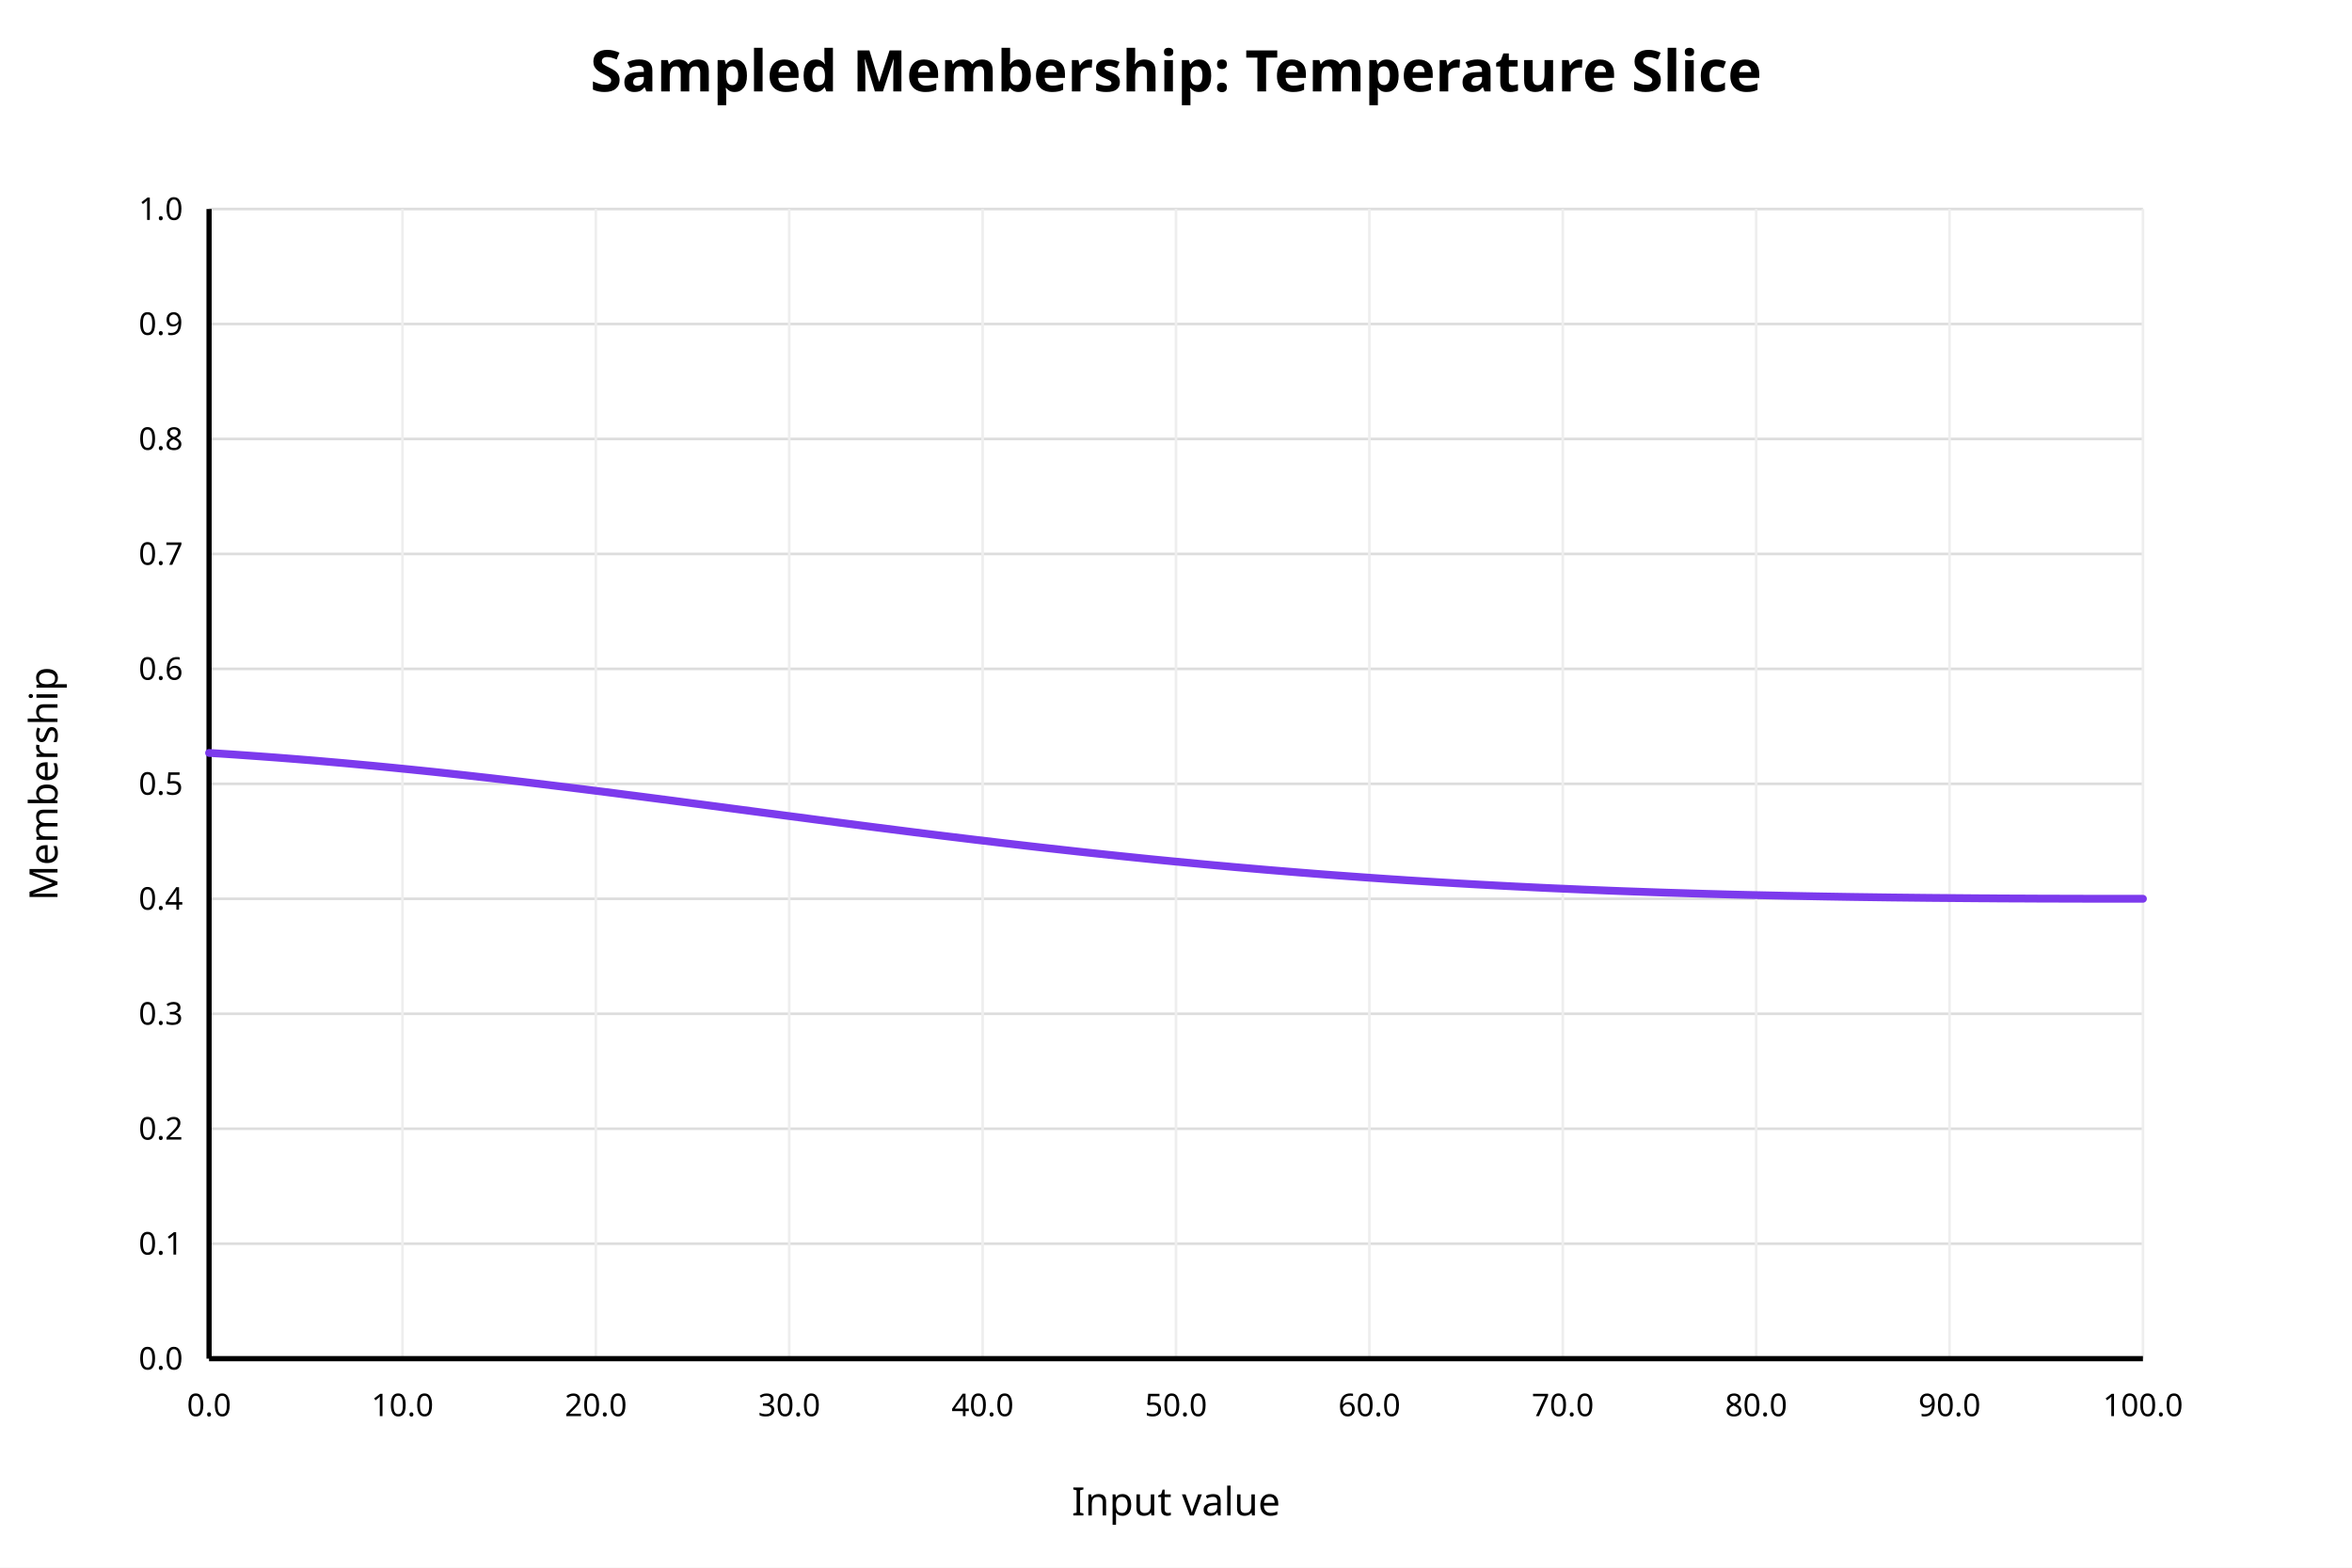
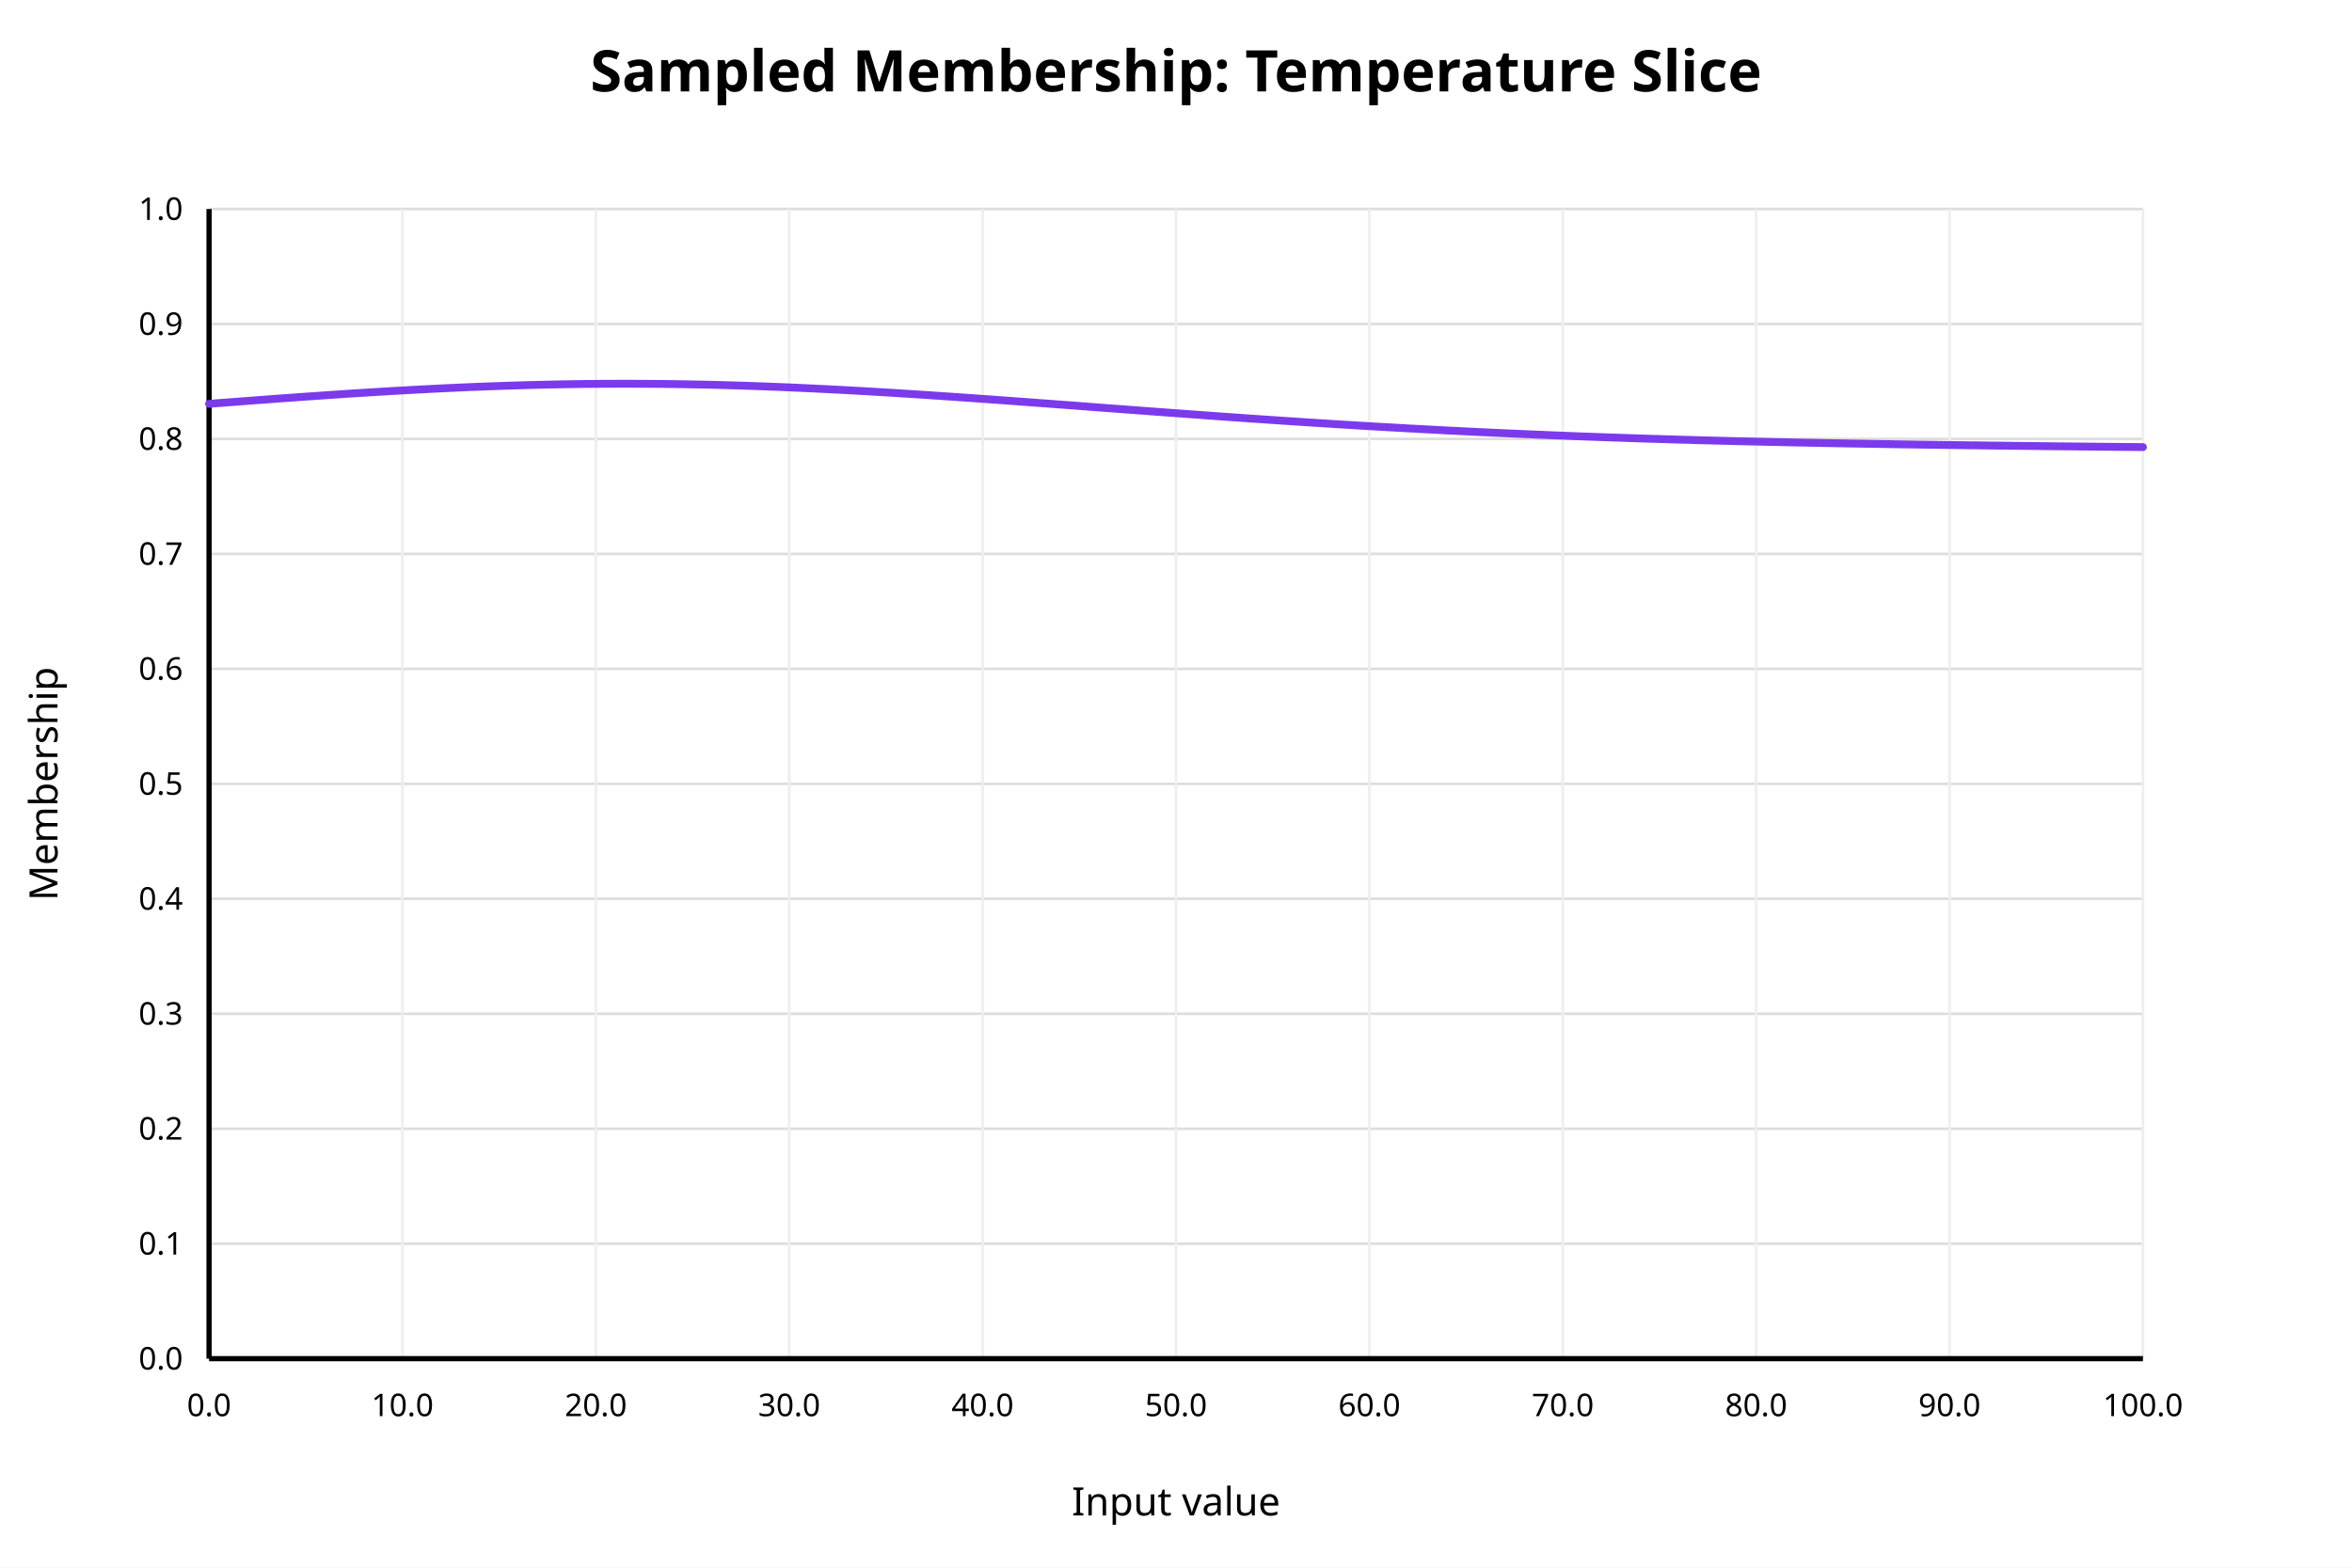
<svg xmlns="http://www.w3.org/2000/svg" width="900" height="600" viewBox="0 0 900 600">
  <rect x="0" y="0" width="900" height="600" fill="white" />
  <text x="450" y="35" text-anchor="middle" font-family="sans-serif" font-size="22" font-weight="bold" fill="black">Sampled Membership: Temperature Slice</text>
  <line x1="80" y1="520.00" x2="820" y2="520.00" stroke="#dddddd" stroke-width="1" />
  <text x="70" y="520.00" text-anchor="end" dominant-baseline="middle" font-family="sans-serif" font-size="12" fill="black">0.0</text>
  <line x1="80" y1="476.00" x2="820" y2="476.00" stroke="#dddddd" stroke-width="1" />
  <text x="70" y="476.00" text-anchor="end" dominant-baseline="middle" font-family="sans-serif" font-size="12" fill="black">0.1</text>
  <line x1="80" y1="432.00" x2="820" y2="432.00" stroke="#dddddd" stroke-width="1" />
  <text x="70" y="432.00" text-anchor="end" dominant-baseline="middle" font-family="sans-serif" font-size="12" fill="black">0.2</text>
  <line x1="80" y1="388.00" x2="820" y2="388.00" stroke="#dddddd" stroke-width="1" />
  <text x="70" y="388.00" text-anchor="end" dominant-baseline="middle" font-family="sans-serif" font-size="12" fill="black">0.3</text>
  <line x1="80" y1="344.00" x2="820" y2="344.00" stroke="#dddddd" stroke-width="1" />
  <text x="70" y="344.00" text-anchor="end" dominant-baseline="middle" font-family="sans-serif" font-size="12" fill="black">0.4</text>
  <line x1="80" y1="300.00" x2="820" y2="300.00" stroke="#dddddd" stroke-width="1" />
  <text x="70" y="300.00" text-anchor="end" dominant-baseline="middle" font-family="sans-serif" font-size="12" fill="black">0.5</text>
  <line x1="80" y1="256.00" x2="820" y2="256.00" stroke="#dddddd" stroke-width="1" />
  <text x="70" y="256.00" text-anchor="end" dominant-baseline="middle" font-family="sans-serif" font-size="12" fill="black">0.6</text>
  <line x1="80" y1="212.00" x2="820" y2="212.00" stroke="#dddddd" stroke-width="1" />
  <text x="70" y="212.00" text-anchor="end" dominant-baseline="middle" font-family="sans-serif" font-size="12" fill="black">0.7</text>
  <line x1="80" y1="168.00" x2="820" y2="168.00" stroke="#dddddd" stroke-width="1" />
  <text x="70" y="168.00" text-anchor="end" dominant-baseline="middle" font-family="sans-serif" font-size="12" fill="black">0.8</text>
  <line x1="80" y1="124.00" x2="820" y2="124.00" stroke="#dddddd" stroke-width="1" />
  <text x="70" y="124.00" text-anchor="end" dominant-baseline="middle" font-family="sans-serif" font-size="12" fill="black">0.9</text>
  <line x1="80" y1="80.00" x2="820" y2="80.00" stroke="#dddddd" stroke-width="1" />
  <text x="70" y="80.00" text-anchor="end" dominant-baseline="middle" font-family="sans-serif" font-size="12" fill="black">1.0</text>
  <line x1="80.00" y1="80" x2="80.00" y2="520" stroke="#eeeeee" stroke-width="1" />
  <text x="80.00" y="542" text-anchor="middle" font-family="sans-serif" font-size="12" fill="black">0.0</text>
  <line x1="154.00" y1="80" x2="154.00" y2="520" stroke="#eeeeee" stroke-width="1" />
  <text x="154.00" y="542" text-anchor="middle" font-family="sans-serif" font-size="12" fill="black">10.0</text>
  <line x1="228.00" y1="80" x2="228.00" y2="520" stroke="#eeeeee" stroke-width="1" />
  <text x="228.00" y="542" text-anchor="middle" font-family="sans-serif" font-size="12" fill="black">20.0</text>
  <line x1="302.00" y1="80" x2="302.00" y2="520" stroke="#eeeeee" stroke-width="1" />
  <text x="302.00" y="542" text-anchor="middle" font-family="sans-serif" font-size="12" fill="black">30.0</text>
  <line x1="376.00" y1="80" x2="376.00" y2="520" stroke="#eeeeee" stroke-width="1" />
  <text x="376.00" y="542" text-anchor="middle" font-family="sans-serif" font-size="12" fill="black">40.0</text>
  <line x1="450.00" y1="80" x2="450.00" y2="520" stroke="#eeeeee" stroke-width="1" />
  <text x="450.00" y="542" text-anchor="middle" font-family="sans-serif" font-size="12" fill="black">50.0</text>
  <line x1="524.00" y1="80" x2="524.00" y2="520" stroke="#eeeeee" stroke-width="1" />
  <text x="524.00" y="542" text-anchor="middle" font-family="sans-serif" font-size="12" fill="black">60.0</text>
  <line x1="598.00" y1="80" x2="598.00" y2="520" stroke="#eeeeee" stroke-width="1" />
  <text x="598.00" y="542" text-anchor="middle" font-family="sans-serif" font-size="12" fill="black">70.0</text>
  <line x1="672.00" y1="80" x2="672.00" y2="520" stroke="#eeeeee" stroke-width="1" />
  <text x="672.00" y="542" text-anchor="middle" font-family="sans-serif" font-size="12" fill="black">80.0</text>
  <line x1="746.00" y1="80" x2="746.00" y2="520" stroke="#eeeeee" stroke-width="1" />
  <text x="746.00" y="542" text-anchor="middle" font-family="sans-serif" font-size="12" fill="black">90.0</text>
  <line x1="820.00" y1="80" x2="820.00" y2="520" stroke="#eeeeee" stroke-width="1" />
  <text x="820.00" y="542" text-anchor="middle" font-family="sans-serif" font-size="12" fill="black">100.0</text>
  <line x1="80" y1="520" x2="820" y2="520" stroke="black" stroke-width="2" />
  <line x1="80" y1="80" x2="80" y2="520" stroke="black" stroke-width="2" />
  <text x="450" y="580" text-anchor="middle" font-family="sans-serif" font-size="15" fill="black">Input value</text>
  <text x="22" y="300" text-anchor="middle" font-family="sans-serif" font-size="15" fill="black" transform="rotate(-90 22 300)">Membership</text>
-   <polyline fill="none" stroke="#7c3aed" stroke-width="3" stroke-linejoin="round" stroke-linecap="round" points="80.00,288.17 83.70,288.40 87.40,288.64 91.10,288.89 94.80,289.15 98.50,289.41 102.20,289.68 105.90,289.95 109.60,290.24 113.30,290.53 117.00,290.83 120.70,291.13 124.40,291.45 128.10,291.77 131.80,292.09 135.50,292.43 139.20,292.77 142.90,293.11 146.60,293.47 150.30,293.83 154.00,294.20 157.70,294.57 161.40,294.95 165.10,295.33 168.80,295.72 172.50,296.12 176.20,296.52 179.90,296.93 183.60,297.35 187.30,297.76 191.00,298.19 194.70,298.62 198.40,299.05 202.10,299.49 205.80,299.93 209.50,300.38 213.20,300.83 216.90,301.28 220.60,301.74 224.30,302.20 228.00,302.67 231.70,303.13 235.40,303.60 239.10,304.08 242.80,304.55 246.50,305.03 250.20,305.51 253.90,305.99 257.60,306.47 261.30,306.96 265.00,307.45 268.70,307.93 272.40,308.42 276.10,308.91 279.80,309.40 283.50,309.89 287.20,310.38 290.90,310.87 294.60,311.36 298.30,311.85 302.00,312.34 305.70,312.82 309.40,313.31 313.10,313.80 316.80,314.28 320.50,314.76 324.20,315.24 327.90,315.72 331.60,316.20 335.30,316.68 339.00,317.15 342.70,317.62 346.40,318.09 350.10,318.56 353.80,319.02 357.50,319.48 361.20,319.94 364.90,320.39 368.60,320.84 372.30,321.29 376.00,321.73 379.70,322.17 383.40,322.61 387.10,323.04 390.80,323.47 394.50,323.90 398.20,324.32 401.90,324.74 405.60,325.15 409.30,325.56 413.00,325.97 416.70,326.37 420.40,326.76 424.10,327.15 427.80,327.54 431.50,327.92 435.20,328.30 438.90,328.68 442.60,329.05 446.30,329.41 450.00,329.77 453.70,330.12 457.40,330.47 461.10,330.82 464.80,331.16 468.50,331.49 472.20,331.83 475.90,332.15 479.60,332.47 483.30,332.79 487.00,333.10 490.70,333.40 494.40,333.70 498.10,334.00 501.80,334.29 505.50,334.58 509.20,334.86 512.90,335.13 516.60,335.40 520.30,335.67 524.00,335.93 527.70,336.19 531.40,336.44 535.10,336.68 538.80,336.93 542.50,337.16 546.20,337.39 549.90,337.62 553.60,337.84 557.30,338.06 561.00,338.27 564.70,338.48 568.40,338.68 572.10,338.88 575.80,339.07 579.50,339.26 583.20,339.44 586.90,339.62 590.60,339.80 594.30,339.97 598.00,340.13 601.70,340.29 605.40,340.45 609.10,340.60 612.80,340.75 616.50,340.90 620.20,341.04 623.90,341.17 627.60,341.30 631.30,341.43 635.00,341.56 638.70,341.68 642.40,341.79 646.10,341.90 649.80,342.01 653.50,342.12 657.20,342.22 660.90,342.32 664.60,342.41 668.30,342.50 672.00,342.59 675.70,342.67 679.40,342.75 683.10,342.83 686.80,342.90 690.50,342.97 694.20,343.04 697.90,343.11 701.60,343.17 705.30,343.23 709.00,343.29 712.70,343.34 716.40,343.39 720.10,343.44 723.80,343.49 727.50,343.53 731.20,343.57 734.90,343.61 738.60,343.65 742.30,343.68 746.00,343.71 749.70,343.74 753.40,343.77 757.10,343.80 760.80,343.82 764.50,343.85 768.20,343.87 771.90,343.88 775.60,343.90 779.30,343.92 783.00,343.93 786.70,343.94 790.40,343.95 794.10,343.96 797.80,343.97 801.50,343.98 805.20,343.98 808.90,343.99 812.60,343.99 816.30,343.99 820.00,343.99" />
+   <polyline fill="none" stroke="#7c3aed" stroke-width="3" stroke-linejoin="round" stroke-linecap="round" points="80.00,154.56 83.70,154.27 87.40,153.99 91.10,153.71 94.80,153.43 98.50,153.15 102.20,152.88 105.90,152.60 109.60,152.33 113.30,152.07 117.00,151.80 120.70,151.55 124.40,151.29 128.10,151.04 131.80,150.79 135.50,150.55 139.20,150.32 142.90,150.09 146.60,149.86 150.30,149.64 154.00,149.43 157.70,149.23 161.40,149.03 165.10,148.84 168.80,148.65 172.50,148.48 176.20,148.31 179.90,148.15 183.60,148.00 187.30,147.86 191.00,147.73 194.70,147.60 198.40,147.49 202.10,147.38 205.80,147.29 209.50,147.20 213.20,147.12 216.90,147.06 220.60,147.00 224.30,146.95 228.00,146.92 231.70,146.89 235.40,146.88 239.10,146.87 242.80,146.88 246.50,146.89 250.20,146.92 253.90,146.95 257.60,147.00 261.30,147.05 265.00,147.12 268.70,147.19 272.40,147.27 276.10,147.37 279.80,147.47 283.50,147.58 287.20,147.70 290.90,147.83 294.60,147.97 298.30,148.11 302.00,148.27 305.70,148.43 309.40,148.60 313.10,148.78 316.80,148.96 320.50,149.15 324.20,149.35 327.90,149.55 331.60,149.76 335.30,149.98 339.00,150.20 342.70,150.42 346.40,150.66 350.10,150.89 353.80,151.13 357.50,151.38 361.20,151.63 364.90,151.88 368.60,152.14 372.30,152.39 376.00,152.66 379.70,152.92 383.40,153.19 387.10,153.46 390.80,153.73 394.50,154.00 398.20,154.28 401.90,154.55 405.60,154.83 409.30,155.10 413.00,155.38 416.70,155.66 420.40,155.94 424.10,156.22 427.80,156.49 431.50,156.77 435.20,157.05 438.90,157.32 442.60,157.60 446.30,157.87 450.00,158.14 453.70,158.41 457.40,158.68 461.10,158.95 464.80,159.22 468.50,159.48 472.20,159.74 475.90,160.00 479.60,160.26 483.30,160.51 487.00,160.76 490.70,161.01 494.40,161.25 498.10,161.50 501.80,161.74 505.50,161.97 509.20,162.21 512.90,162.44 516.60,162.66 520.30,162.89 524.00,163.11 527.70,163.32 531.40,163.53 535.10,163.74 538.80,163.95 542.50,164.15 546.20,164.35 549.90,164.54 553.60,164.74 557.30,164.92 561.00,165.11 564.70,165.29 568.40,165.46 572.10,165.64 575.80,165.80 579.50,165.97 583.20,166.13 586.90,166.29 590.60,166.44 594.30,166.60 598.00,166.74 601.70,166.89 605.40,167.03 609.10,167.16 612.80,167.30 616.50,167.43 620.20,167.55 623.90,167.68 627.60,167.80 631.30,167.92 635.00,168.03 638.70,168.14 642.40,168.25 646.10,168.35 649.80,168.46 653.50,168.56 657.20,168.65 660.90,168.75 664.60,168.84 668.30,168.93 672.00,169.01 675.70,169.10 679.40,169.18 683.10,169.26 686.80,169.34 690.50,169.41 694.20,169.48 697.90,169.56 701.60,169.62 705.30,169.69 709.00,169.76 712.70,169.82 716.40,169.88 720.10,169.94 723.80,170.00 727.50,170.06 731.20,170.11 734.90,170.17 738.60,170.22 742.30,170.27 746.00,170.32 749.70,170.37 753.40,170.42 757.10,170.46 760.80,170.51 764.50,170.55 768.20,170.60 771.90,170.64 775.60,170.68 779.30,170.72 783.00,170.76 786.70,170.80 790.40,170.84 794.10,170.87 797.80,170.91 801.50,170.95 805.20,170.98 808.90,171.02 812.60,171.05 816.30,171.08 820.00,171.12" />
</svg>
